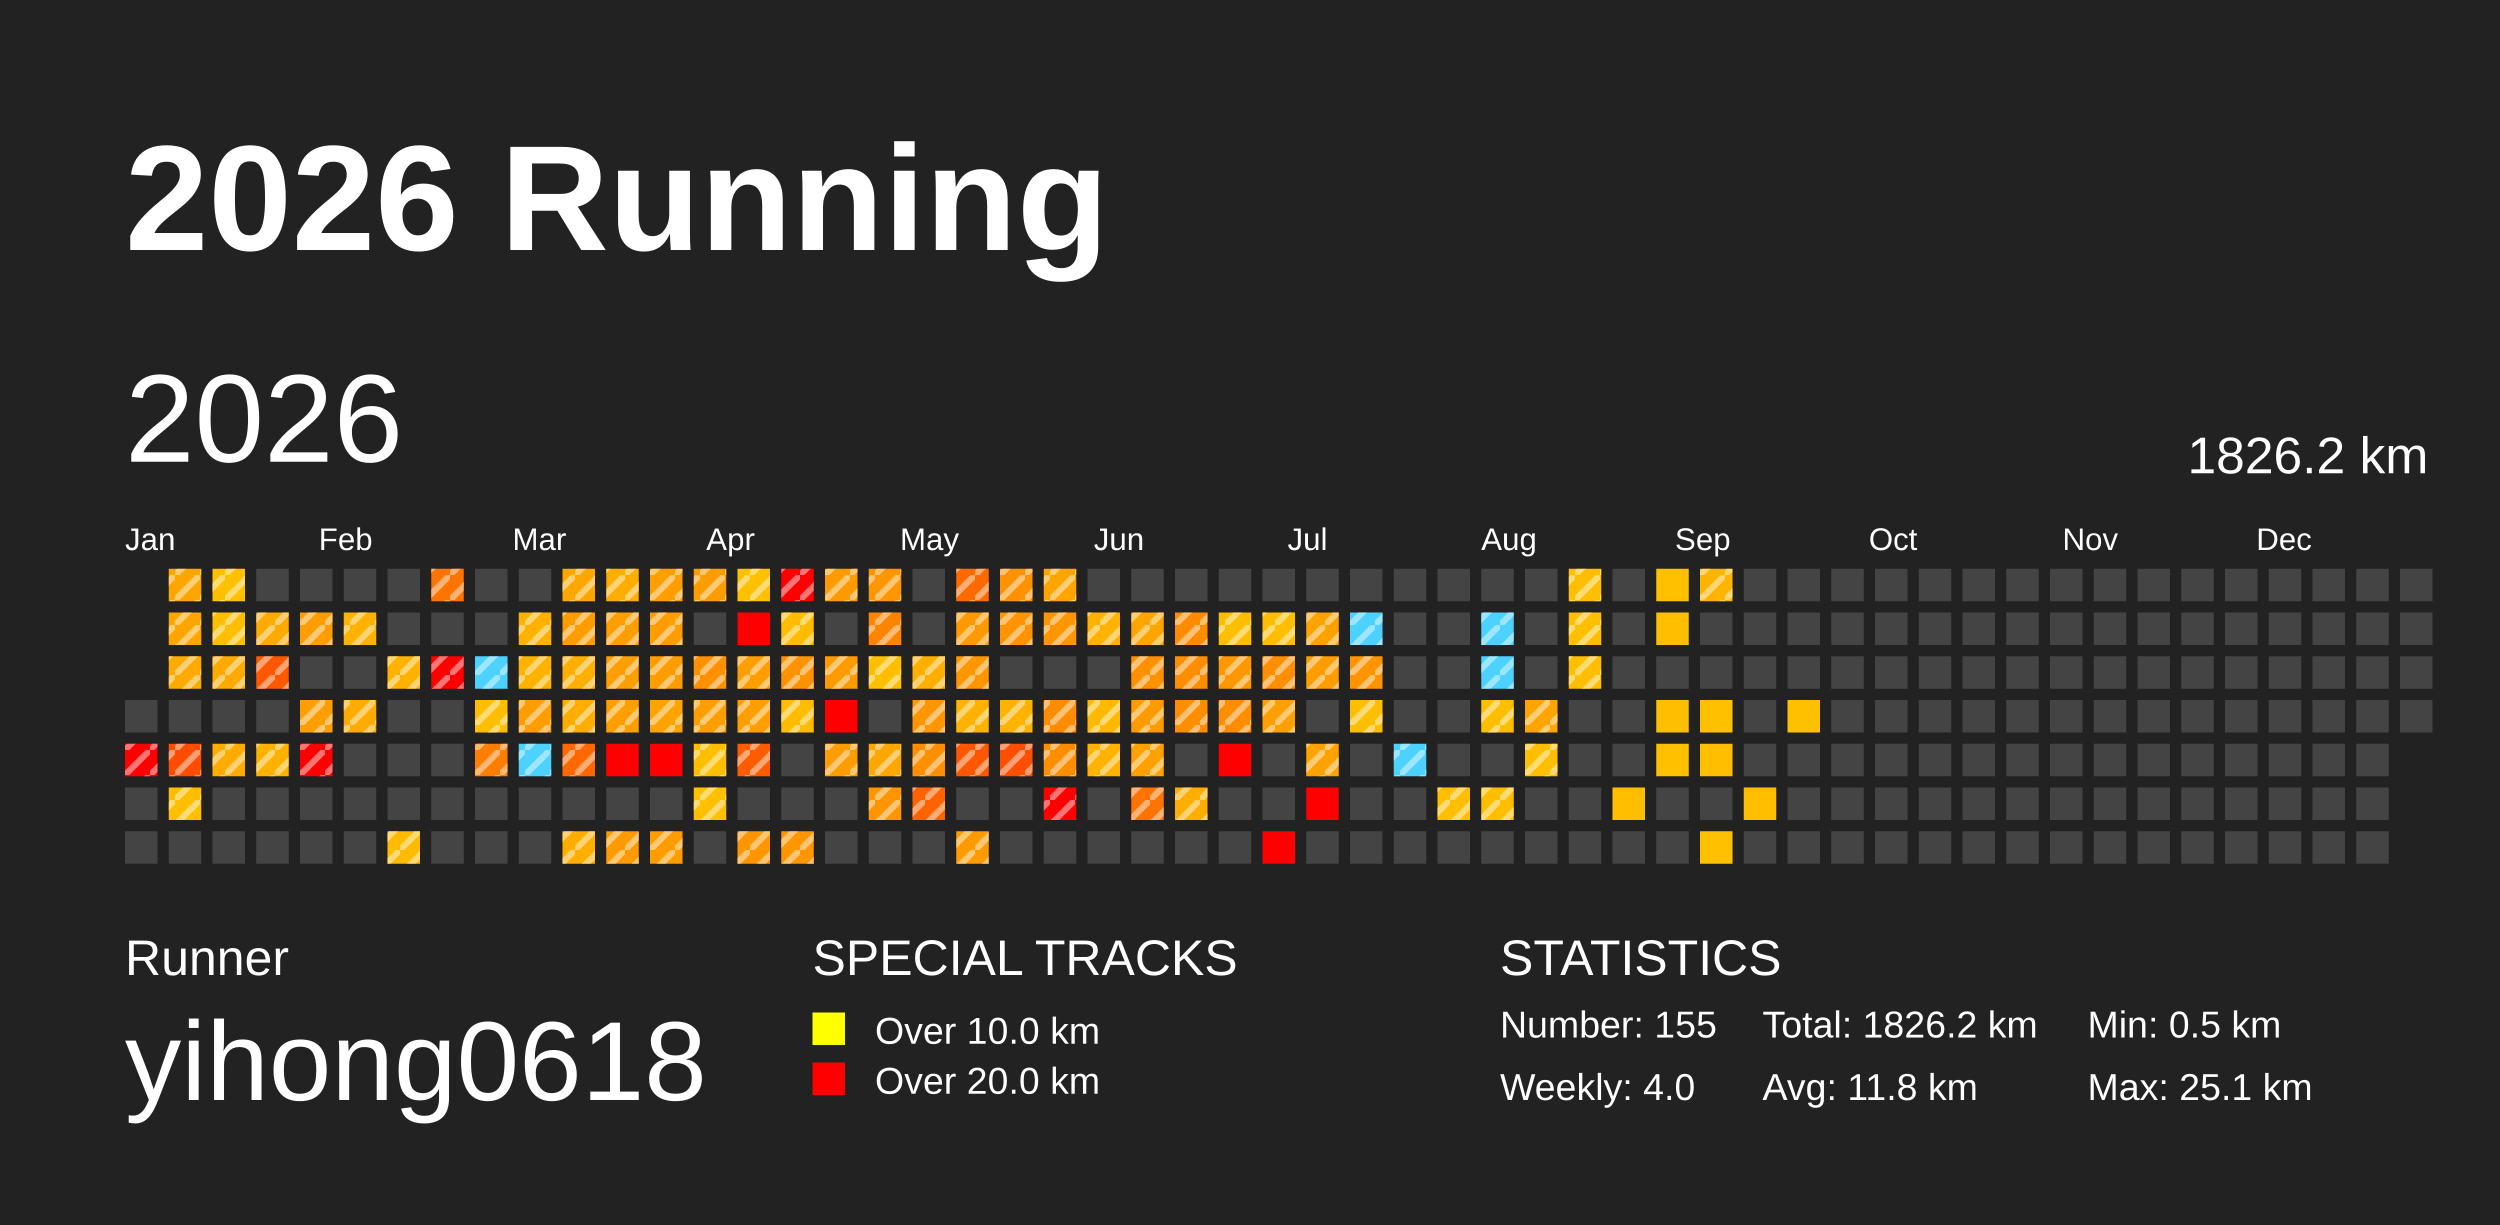
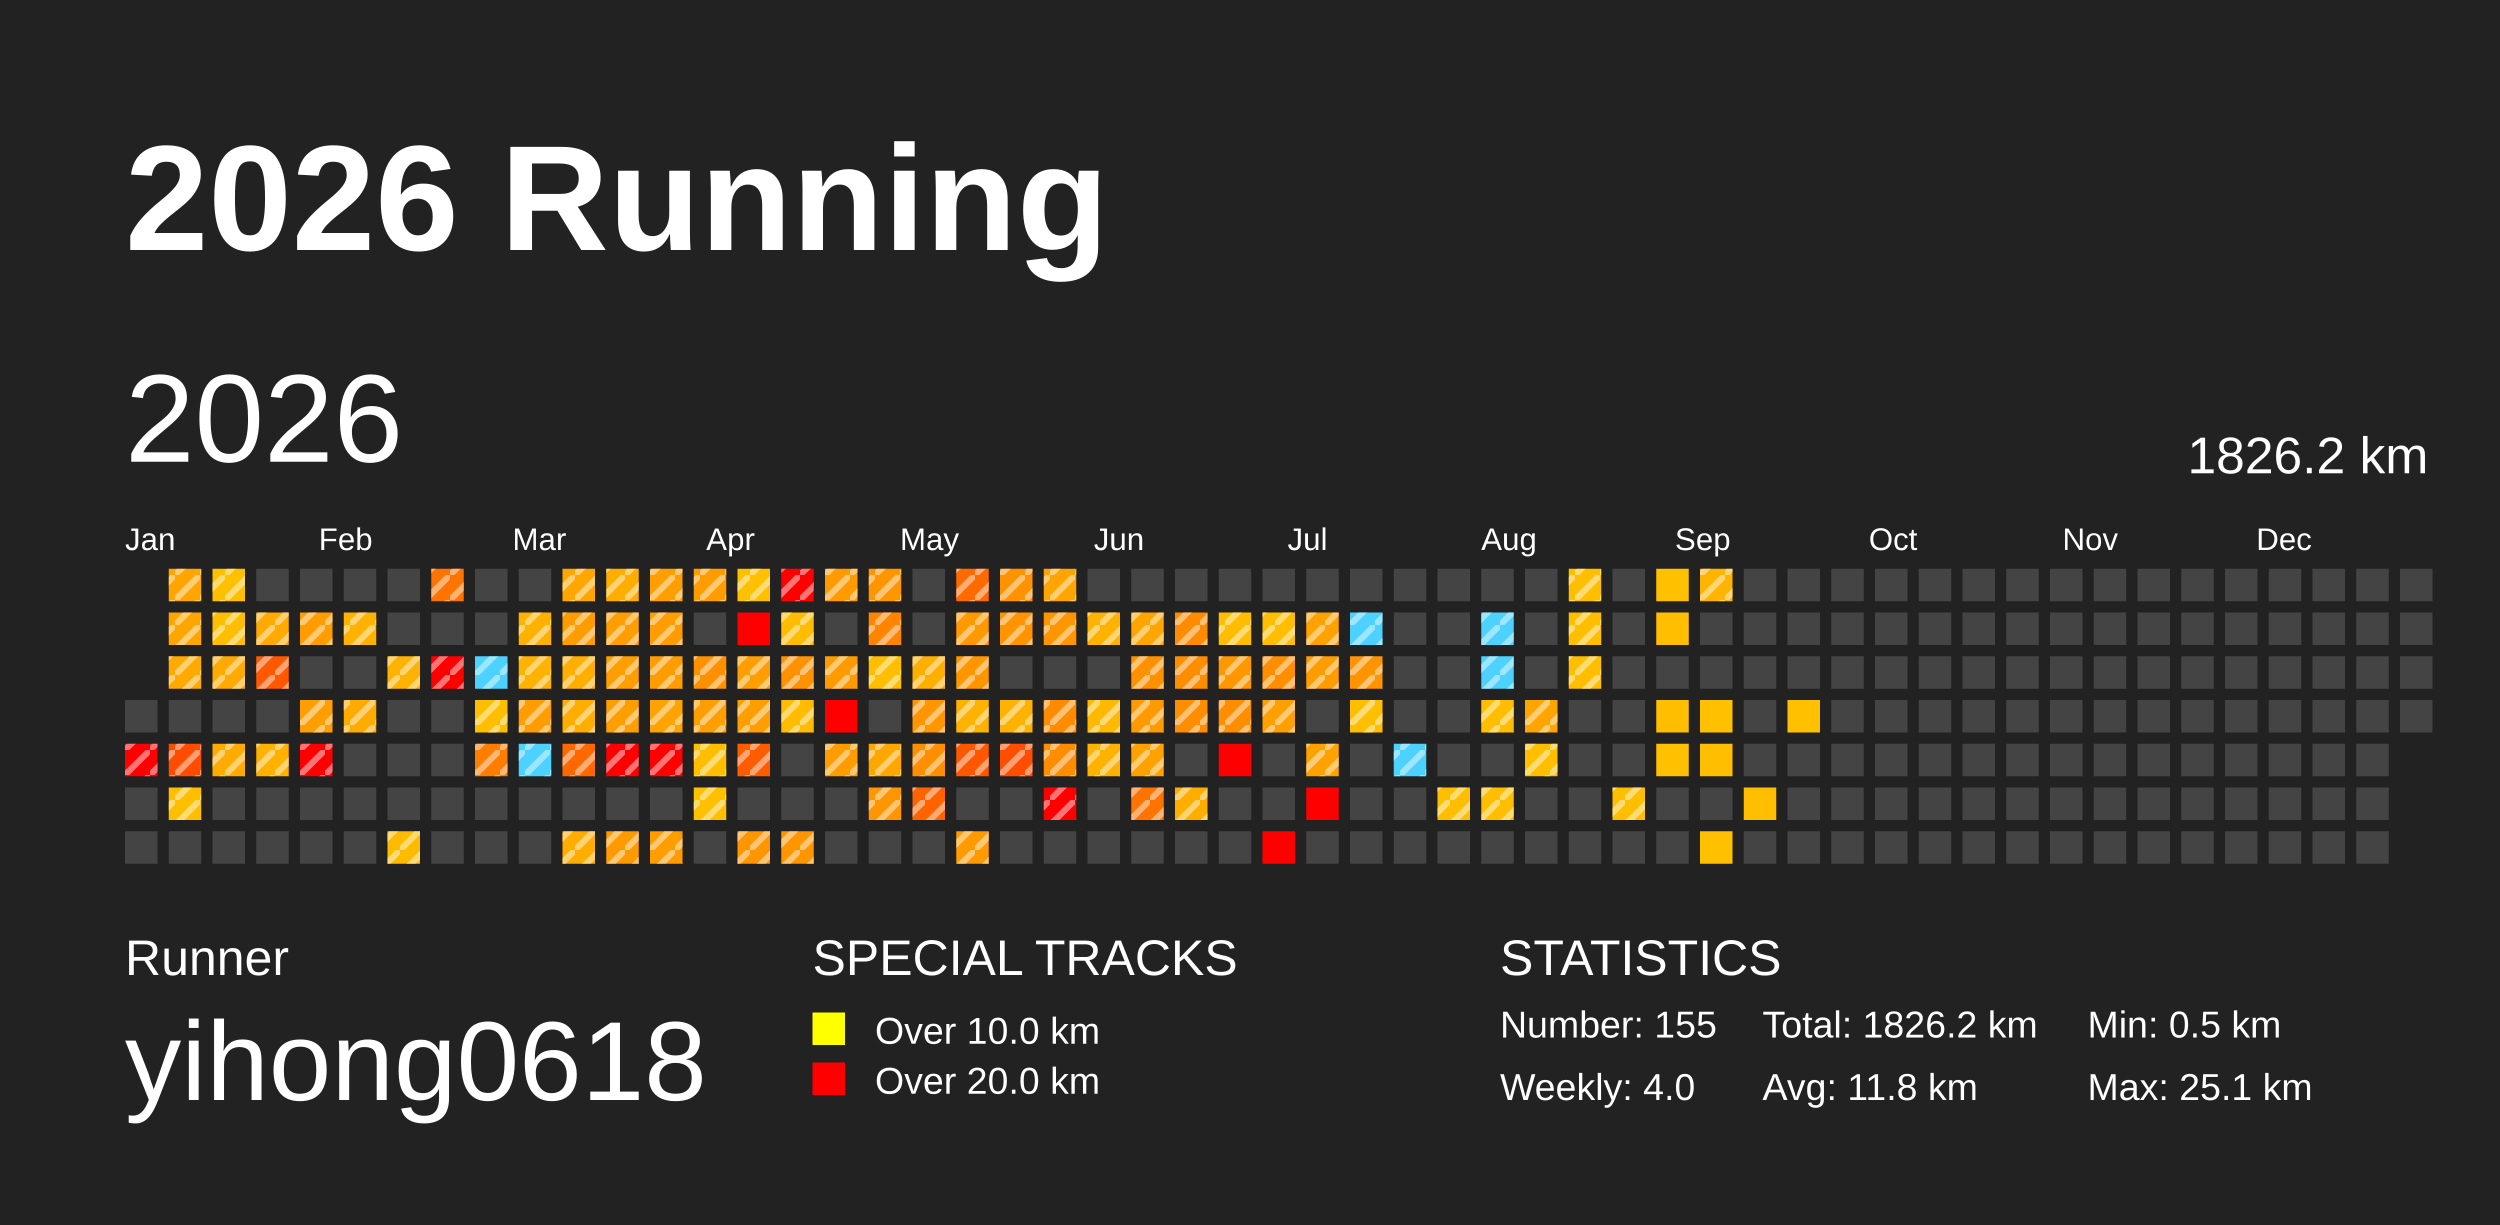
<svg xmlns="http://www.w3.org/2000/svg" baseProfile="full" height="98mm" version="1.1" viewBox="0,0,200,98" width="200mm">
  <defs>
    <pattern height="2" id="indoor-stripe" patternUnits="userSpaceOnUse" width="2">
      <line stroke="white" stroke-opacity="0.45" stroke-width="0.5" x1="0" x2="2" y1="2" y2="0" />
    </pattern>
  </defs>
  <rect fill="#222222" height="98" width="200" x="0" y="0" />
  <text fill="#FFFFFF" style="font-size:12px; font-family:Arial; font-weight:bold;" x="10" y="20">2026 Running</text>
  <text fill="#FFFFFF" style="font-size:4px; font-family:Arial" x="10" y="78">Runner</text>
  <text fill="#FFFFFF" style="font-size:9px; font-family:Arial" x="10" y="88">yihong0618</text>
  <text fill="#FFFFFF" style="font-size:4px; font-family:Arial" x="65" y="78">SPECIAL TRACKS</text>
  <rect fill="yellow" height="2.6" width="2.6" x="65" y="81" />
  <text fill="#FFFFFF" style="font-size:3px; font-family:Arial" x="70" y="83.5">Over 10.0 km</text>
  <rect fill="red" height="2.6" width="2.6" x="65" y="85" />
  <text fill="#FFFFFF" style="font-size:3px; font-family:Arial" x="70" y="87.5">Over 20.0 km</text>
  <text fill="#FFFFFF" style="font-size:4px; font-family:Arial" x="120" y="78">STATISTICS</text>
  <text fill="#FFFFFF" style="font-size:3px; font-family:Arial" x="120" y="83">Number: 155</text>
  <text fill="#FFFFFF" style="font-size:3px; font-family:Arial" x="120" y="88">Weekly: 4.0</text>
  <text fill="#FFFFFF" style="font-size:3px; font-family:Arial" x="141" y="83">Total: 1826.2 km</text>
  <text fill="#FFFFFF" style="font-size:3px; font-family:Arial" x="141" y="88">Avg: 11.8 km</text>
  <text fill="#FFFFFF" style="font-size:3px; font-family:Arial" x="167" y="83">Min: 0.5 km</text>
  <text fill="#FFFFFF" style="font-size:3px; font-family:Arial" x="167" y="88">Max: 25.1 km</text>
  <text dominant-baseline="hanging" fill="#FFFFFF" style="font-size:10.0px; font-family:Arial;" x="10" y="30">2026</text>
  <text dominant-baseline="hanging" fill="#FFFFFF" style="font-size:4.125px; font-family:Arial;" x="175" y="35">1826.2 km</text>
  <text fill="#FFFFFF" style="font-size:2.5px; font-family:Arial" x="10.0" y="44">Jan</text>
  <text fill="#FFFFFF" style="font-size:2.5px; font-family:Arial" x="25.5" y="44">Feb</text>
  <text fill="#FFFFFF" style="font-size:2.5px; font-family:Arial" x="41.0" y="44">Mar</text>
  <text fill="#FFFFFF" style="font-size:2.5px; font-family:Arial" x="56.5" y="44">Apr</text>
  <text fill="#FFFFFF" style="font-size:2.5px; font-family:Arial" x="72.0" y="44">May</text>
  <text fill="#FFFFFF" style="font-size:2.5px; font-family:Arial" x="87.5" y="44">Jun</text>
  <text fill="#FFFFFF" style="font-size:2.5px; font-family:Arial" x="103.0" y="44">Jul</text>
  <text fill="#FFFFFF" style="font-size:2.5px; font-family:Arial" x="118.5" y="44">Aug</text>
  <text fill="#FFFFFF" style="font-size:2.5px; font-family:Arial" x="134.0" y="44">Sep</text>
  <text fill="#FFFFFF" style="font-size:2.5px; font-family:Arial" x="149.5" y="44">Oct</text>
  <text fill="#FFFFFF" style="font-size:2.5px; font-family:Arial" x="165.0" y="44">Nov</text>
  <text fill="#FFFFFF" style="font-size:2.5px; font-family:Arial" x="180.5" y="44">Dec</text>
  <rect fill="#444444" height="2.6" width="2.6" x="10.0" y="56.0" />
  <rect fill="red" height="2.6" width="2.6" x="10.0" y="59.5" />
  <rect fill="url(#indoor-stripe)" height="2.6" style="pointer-events: none;" width="2.6" x="10.0" y="59.5" />
  <rect fill="#444444" height="2.6" width="2.6" x="10.0" y="63.0" />
  <rect fill="#444444" height="2.6" width="2.6" x="10.0" y="66.5" />
  <rect fill="#ffa500" height="2.6" width="2.6" x="13.5" y="45.5" />
  <rect fill="url(#indoor-stripe)" height="2.6" style="pointer-events: none;" width="2.6" x="13.5" y="45.5" />
  <rect fill="#ffa500" height="2.6" width="2.6" x="13.5" y="49.0" />
  <rect fill="url(#indoor-stripe)" height="2.6" style="pointer-events: none;" width="2.6" x="13.5" y="49.0" />
  <rect fill="#ffaa00" height="2.6" width="2.6" x="13.5" y="52.5" />
  <rect fill="url(#indoor-stripe)" height="2.6" style="pointer-events: none;" width="2.6" x="13.5" y="52.5" />
  <rect fill="#444444" height="2.6" width="2.6" x="13.5" y="56.0" />
  <rect fill="#ff4c00" height="2.6" width="2.6" x="13.5" y="59.5" />
  <rect fill="url(#indoor-stripe)" height="2.6" style="pointer-events: none;" width="2.6" x="13.5" y="59.5" />
  <rect fill="#ffbe00" height="2.6" width="2.6" x="13.5" y="63.0" />
  <rect fill="url(#indoor-stripe)" height="2.6" style="pointer-events: none;" width="2.6" x="13.5" y="63.0" />
  <rect fill="#444444" height="2.6" width="2.6" x="13.5" y="66.5" />
  <rect fill="#ffc000" height="2.6" width="2.6" x="17.0" y="45.5" />
  <rect fill="url(#indoor-stripe)" height="2.6" style="pointer-events: none;" width="2.6" x="17.0" y="45.5" />
  <rect fill="#ffbe00" height="2.6" width="2.6" x="17.0" y="49.0" />
  <rect fill="url(#indoor-stripe)" height="2.6" style="pointer-events: none;" width="2.6" x="17.0" y="49.0" />
  <rect fill="#ffaa00" height="2.6" width="2.6" x="17.0" y="52.5" />
  <rect fill="url(#indoor-stripe)" height="2.6" style="pointer-events: none;" width="2.6" x="17.0" y="52.5" />
  <rect fill="#444444" height="2.6" width="2.6" x="17.0" y="56.0" />
  <rect fill="#ffab00" height="2.6" width="2.6" x="17.0" y="59.5" />
  <rect fill="url(#indoor-stripe)" height="2.6" style="pointer-events: none;" width="2.6" x="17.0" y="59.5" />
  <rect fill="#444444" height="2.6" width="2.6" x="17.0" y="63.0" />
  <rect fill="#444444" height="2.6" width="2.6" x="17.0" y="66.5" />
  <rect fill="#444444" height="2.6" width="2.6" x="20.5" y="45.5" />
  <rect fill="#ffaa00" height="2.6" width="2.6" x="20.5" y="49.0" />
  <rect fill="url(#indoor-stripe)" height="2.6" style="pointer-events: none;" width="2.6" x="20.5" y="49.0" />
  <rect fill="#ff5800" height="2.6" width="2.6" x="20.5" y="52.5" />
  <rect fill="url(#indoor-stripe)" height="2.6" style="pointer-events: none;" width="2.6" x="20.5" y="52.5" />
  <rect fill="#444444" height="2.6" width="2.6" x="20.5" y="56.0" />
  <rect fill="#ffb100" height="2.6" width="2.6" x="20.5" y="59.5" />
  <rect fill="url(#indoor-stripe)" height="2.6" style="pointer-events: none;" width="2.6" x="20.5" y="59.5" />
  <rect fill="#444444" height="2.6" width="2.6" x="20.5" y="63.0" />
  <rect fill="#444444" height="2.6" width="2.6" x="20.5" y="66.5" />
  <rect fill="#444444" height="2.6" width="2.6" x="24.0" y="45.5" />
  <rect fill="#ff9d00" height="2.6" width="2.6" x="24.0" y="49.0" />
  <rect fill="url(#indoor-stripe)" height="2.6" style="pointer-events: none;" width="2.6" x="24.0" y="49.0" />
  <rect fill="#444444" height="2.6" width="2.6" x="24.0" y="52.5" />
  <rect fill="#ff9e00" height="2.6" width="2.6" x="24.0" y="56.0" />
  <rect fill="url(#indoor-stripe)" height="2.6" style="pointer-events: none;" width="2.6" x="24.0" y="56.0" />
  <rect fill="red" height="2.6" width="2.6" x="24.0" y="59.5" />
  <rect fill="url(#indoor-stripe)" height="2.6" style="pointer-events: none;" width="2.6" x="24.0" y="59.5" />
  <rect fill="#444444" height="2.6" width="2.6" x="24.0" y="63.0" />
  <rect fill="#444444" height="2.6" width="2.6" x="24.0" y="66.5" />
  <rect fill="#444444" height="2.6" width="2.6" x="27.5" y="45.5" />
  <rect fill="#ffb300" height="2.6" width="2.6" x="27.5" y="49.0" />
  <rect fill="url(#indoor-stripe)" height="2.6" style="pointer-events: none;" width="2.6" x="27.5" y="49.0" />
  <rect fill="#444444" height="2.6" width="2.6" x="27.5" y="52.5" />
  <rect fill="#ffab00" height="2.6" width="2.6" x="27.5" y="56.0" />
  <rect fill="url(#indoor-stripe)" height="2.6" style="pointer-events: none;" width="2.6" x="27.5" y="56.0" />
  <rect fill="#444444" height="2.6" width="2.6" x="27.5" y="59.5" />
  <rect fill="#444444" height="2.6" width="2.6" x="27.5" y="63.0" />
  <rect fill="#444444" height="2.6" width="2.6" x="27.5" y="66.5" />
  <rect fill="#444444" height="2.6" width="2.6" x="31.0" y="45.5" />
  <rect fill="#444444" height="2.6" width="2.6" x="31.0" y="49.0" />
  <rect fill="#ffb300" height="2.6" width="2.6" x="31.0" y="52.5" />
  <rect fill="url(#indoor-stripe)" height="2.6" style="pointer-events: none;" width="2.6" x="31.0" y="52.5" />
  <rect fill="#444444" height="2.6" width="2.6" x="31.0" y="56.0" />
  <rect fill="#444444" height="2.6" width="2.6" x="31.0" y="59.5" />
  <rect fill="#444444" height="2.6" width="2.6" x="31.0" y="63.0" />
  <rect fill="#ffbb00" height="2.6" width="2.6" x="31.0" y="66.5" />
  <rect fill="url(#indoor-stripe)" height="2.6" style="pointer-events: none;" width="2.6" x="31.0" y="66.5" />
  <rect fill="#ff7400" height="2.6" width="2.6" x="34.5" y="45.5" />
  <rect fill="url(#indoor-stripe)" height="2.6" style="pointer-events: none;" width="2.6" x="34.5" y="45.5" />
  <rect fill="#444444" height="2.6" width="2.6" x="34.5" y="49.0" />
  <rect fill="red" height="2.6" width="2.6" x="34.5" y="52.5" />
  <rect fill="url(#indoor-stripe)" height="2.6" style="pointer-events: none;" width="2.6" x="34.5" y="52.5" />
  <rect fill="#444444" height="2.6" width="2.6" x="34.5" y="56.0" />
  <rect fill="#444444" height="2.6" width="2.6" x="34.5" y="59.5" />
  <rect fill="#444444" height="2.6" width="2.6" x="34.5" y="63.0" />
  <rect fill="#444444" height="2.6" width="2.6" x="34.5" y="66.5" />
  <rect fill="#444444" height="2.6" width="2.6" x="38.0" y="45.5" />
  <rect fill="#444444" height="2.6" width="2.6" x="38.0" y="49.0" />
  <rect fill="#4dd2ff" height="2.6" width="2.6" x="38.0" y="52.5" />
  <rect fill="url(#indoor-stripe)" height="2.6" style="pointer-events: none;" width="2.6" x="38.0" y="52.5" />
  <rect fill="#ffbe00" height="2.6" width="2.6" x="38.0" y="56.0" />
  <rect fill="url(#indoor-stripe)" height="2.6" style="pointer-events: none;" width="2.6" x="38.0" y="56.0" />
  <rect fill="#ff7d00" height="2.6" width="2.6" x="38.0" y="59.5" />
  <rect fill="url(#indoor-stripe)" height="2.6" style="pointer-events: none;" width="2.6" x="38.0" y="59.5" />
  <rect fill="#444444" height="2.6" width="2.6" x="38.0" y="63.0" />
  <rect fill="#444444" height="2.6" width="2.6" x="38.0" y="66.5" />
  <rect fill="#444444" height="2.6" width="2.6" x="41.5" y="45.5" />
  <rect fill="#ffb100" height="2.6" width="2.6" x="41.5" y="49.0" />
  <rect fill="url(#indoor-stripe)" height="2.6" style="pointer-events: none;" width="2.6" x="41.5" y="49.0" />
  <rect fill="#ffb300" height="2.6" width="2.6" x="41.5" y="52.5" />
  <rect fill="url(#indoor-stripe)" height="2.6" style="pointer-events: none;" width="2.6" x="41.5" y="52.5" />
  <rect fill="#ff9d00" height="2.6" width="2.6" x="41.5" y="56.0" />
  <rect fill="url(#indoor-stripe)" height="2.6" style="pointer-events: none;" width="2.6" x="41.5" y="56.0" />
  <rect fill="#4dd2ff" height="2.6" width="2.6" x="41.5" y="59.5" />
  <rect fill="url(#indoor-stripe)" height="2.6" style="pointer-events: none;" width="2.6" x="41.5" y="59.5" />
  <rect fill="#444444" height="2.6" width="2.6" x="41.5" y="63.0" />
  <rect fill="#444444" height="2.6" width="2.6" x="41.5" y="66.5" />
  <rect fill="#ffa700" height="2.6" width="2.6" x="45.0" y="45.5" />
  <rect fill="url(#indoor-stripe)" height="2.6" style="pointer-events: none;" width="2.6" x="45.0" y="45.5" />
  <rect fill="#ff9d00" height="2.6" width="2.6" x="45.0" y="49.0" />
  <rect fill="url(#indoor-stripe)" height="2.6" style="pointer-events: none;" width="2.6" x="45.0" y="49.0" />
  <rect fill="#ffaf00" height="2.6" width="2.6" x="45.0" y="52.5" />
  <rect fill="url(#indoor-stripe)" height="2.6" style="pointer-events: none;" width="2.6" x="45.0" y="52.5" />
  <rect fill="#ffad00" height="2.6" width="2.6" x="45.0" y="56.0" />
  <rect fill="url(#indoor-stripe)" height="2.6" style="pointer-events: none;" width="2.6" x="45.0" y="56.0" />
  <rect fill="#ff6700" height="2.6" width="2.6" x="45.0" y="59.5" />
  <rect fill="url(#indoor-stripe)" height="2.6" style="pointer-events: none;" width="2.6" x="45.0" y="59.5" />
  <rect fill="#444444" height="2.6" width="2.6" x="45.0" y="63.0" />
  <rect fill="#ffae00" height="2.6" width="2.6" x="45.0" y="66.5" />
  <rect fill="url(#indoor-stripe)" height="2.6" style="pointer-events: none;" width="2.6" x="45.0" y="66.5" />
  <rect fill="#ffae00" height="2.6" width="2.6" x="48.5" y="45.5" />
  <rect fill="url(#indoor-stripe)" height="2.6" style="pointer-events: none;" width="2.6" x="48.5" y="45.5" />
  <rect fill="#ff9e00" height="2.6" width="2.6" x="48.5" y="49.0" />
  <rect fill="url(#indoor-stripe)" height="2.6" style="pointer-events: none;" width="2.6" x="48.5" y="49.0" />
  <rect fill="#ff9e00" height="2.6" width="2.6" x="48.5" y="52.5" />
  <rect fill="url(#indoor-stripe)" height="2.6" style="pointer-events: none;" width="2.6" x="48.5" y="52.5" />
  <rect fill="#ff9e00" height="2.6" width="2.6" x="48.5" y="56.0" />
  <rect fill="url(#indoor-stripe)" height="2.6" style="pointer-events: none;" width="2.6" x="48.5" y="56.0" />
  <rect fill="red" height="2.6" width="2.6" x="48.5" y="59.5" />
+   <rect fill="url(#indoor-stripe)" height="2.6" style="pointer-events: none;" width="2.6" x="48.5" y="59.5" />
  <rect fill="#444444" height="2.6" width="2.6" x="48.5" y="63.0" />
  <rect fill="#ff9a00" height="2.6" width="2.6" x="48.5" y="66.5" />
  <rect fill="url(#indoor-stripe)" height="2.6" style="pointer-events: none;" width="2.6" x="48.5" y="66.5" />
  <rect fill="#ff9e00" height="2.6" width="2.6" x="52.0" y="45.5" />
  <rect fill="url(#indoor-stripe)" height="2.6" style="pointer-events: none;" width="2.6" x="52.0" y="45.5" />
  <rect fill="#ff9c00" height="2.6" width="2.6" x="52.0" y="49.0" />
  <rect fill="url(#indoor-stripe)" height="2.6" style="pointer-events: none;" width="2.6" x="52.0" y="49.0" />
  <rect fill="#ff9d00" height="2.6" width="2.6" x="52.0" y="52.5" />
  <rect fill="url(#indoor-stripe)" height="2.6" style="pointer-events: none;" width="2.6" x="52.0" y="52.5" />
  <rect fill="#ffa300" height="2.6" width="2.6" x="52.0" y="56.0" />
  <rect fill="url(#indoor-stripe)" height="2.6" style="pointer-events: none;" width="2.6" x="52.0" y="56.0" />
  <rect fill="red" height="2.6" width="2.6" x="52.0" y="59.5" />
+   <rect fill="url(#indoor-stripe)" height="2.6" style="pointer-events: none;" width="2.6" x="52.0" y="59.5" />
  <rect fill="#444444" height="2.6" width="2.6" x="52.0" y="63.0" />
  <rect fill="#ff9c00" height="2.6" width="2.6" x="52.0" y="66.5" />
  <rect fill="url(#indoor-stripe)" height="2.6" style="pointer-events: none;" width="2.6" x="52.0" y="66.5" />
  <rect fill="#ff9d00" height="2.6" width="2.6" x="55.5" y="45.5" />
  <rect fill="url(#indoor-stripe)" height="2.6" style="pointer-events: none;" width="2.6" x="55.5" y="45.5" />
  <rect fill="#444444" height="2.6" width="2.6" x="55.5" y="49.0" />
  <rect fill="#ff9100" height="2.6" width="2.6" x="55.5" y="52.5" />
  <rect fill="url(#indoor-stripe)" height="2.6" style="pointer-events: none;" width="2.6" x="55.5" y="52.5" />
  <rect fill="#ff9e00" height="2.6" width="2.6" x="55.5" y="56.0" />
  <rect fill="url(#indoor-stripe)" height="2.6" style="pointer-events: none;" width="2.6" x="55.5" y="56.0" />
  <rect fill="#ffbe00" height="2.6" width="2.6" x="55.5" y="59.5" />
  <rect fill="url(#indoor-stripe)" height="2.6" style="pointer-events: none;" width="2.6" x="55.5" y="59.5" />
  <rect fill="#ffc000" height="2.6" width="2.6" x="55.5" y="63.0" />
  <rect fill="url(#indoor-stripe)" height="2.6" style="pointer-events: none;" width="2.6" x="55.5" y="63.0" />
  <rect fill="#444444" height="2.6" width="2.6" x="55.5" y="66.5" />
  <rect fill="#ffc000" height="2.6" width="2.6" x="59.0" y="45.5" />
  <rect fill="url(#indoor-stripe)" height="2.6" style="pointer-events: none;" width="2.6" x="59.0" y="45.5" />
  <rect fill="red" height="2.6" width="2.6" x="59.0" y="49.0" />
  <rect fill="#ff9e00" height="2.6" width="2.6" x="59.0" y="52.5" />
  <rect fill="url(#indoor-stripe)" height="2.6" style="pointer-events: none;" width="2.6" x="59.0" y="52.5" />
  <rect fill="#ff9e00" height="2.6" width="2.6" x="59.0" y="56.0" />
  <rect fill="url(#indoor-stripe)" height="2.6" style="pointer-events: none;" width="2.6" x="59.0" y="56.0" />
  <rect fill="#ff5c00" height="2.6" width="2.6" x="59.0" y="59.5" />
  <rect fill="url(#indoor-stripe)" height="2.6" style="pointer-events: none;" width="2.6" x="59.0" y="59.5" />
  <rect fill="#444444" height="2.6" width="2.6" x="59.0" y="63.0" />
  <rect fill="#ff9600" height="2.6" width="2.6" x="59.0" y="66.5" />
  <rect fill="url(#indoor-stripe)" height="2.6" style="pointer-events: none;" width="2.6" x="59.0" y="66.5" />
  <rect fill="red" height="2.6" width="2.6" x="62.5" y="45.5" />
  <rect fill="url(#indoor-stripe)" height="2.6" style="pointer-events: none;" width="2.6" x="62.5" y="45.5" />
  <rect fill="#ffbc00" height="2.6" width="2.6" x="62.5" y="49.0" />
  <rect fill="url(#indoor-stripe)" height="2.6" style="pointer-events: none;" width="2.6" x="62.5" y="49.0" />
  <rect fill="#ff9200" height="2.6" width="2.6" x="62.5" y="52.5" />
  <rect fill="url(#indoor-stripe)" height="2.6" style="pointer-events: none;" width="2.6" x="62.5" y="52.5" />
  <rect fill="#ffbc00" height="2.6" width="2.6" x="62.5" y="56.0" />
  <rect fill="url(#indoor-stripe)" height="2.6" style="pointer-events: none;" width="2.6" x="62.5" y="56.0" />
  <rect fill="#444444" height="2.6" width="2.6" x="62.5" y="59.5" />
  <rect fill="#444444" height="2.6" width="2.6" x="62.5" y="63.0" />
  <rect fill="#ff9600" height="2.6" width="2.6" x="62.5" y="66.5" />
  <rect fill="url(#indoor-stripe)" height="2.6" style="pointer-events: none;" width="2.6" x="62.5" y="66.5" />
  <rect fill="#ff9b00" height="2.6" width="2.6" x="66.0" y="45.5" />
  <rect fill="url(#indoor-stripe)" height="2.6" style="pointer-events: none;" width="2.6" x="66.0" y="45.5" />
  <rect fill="#444444" height="2.6" width="2.6" x="66.0" y="49.0" />
  <rect fill="#ff9b00" height="2.6" width="2.6" x="66.0" y="52.5" />
  <rect fill="url(#indoor-stripe)" height="2.6" style="pointer-events: none;" width="2.6" x="66.0" y="52.5" />
  <rect fill="red" height="2.6" width="2.6" x="66.0" y="56.0" />
  <rect fill="#ff9c00" height="2.6" width="2.6" x="66.0" y="59.5" />
  <rect fill="url(#indoor-stripe)" height="2.6" style="pointer-events: none;" width="2.6" x="66.0" y="59.5" />
  <rect fill="#444444" height="2.6" width="2.6" x="66.0" y="63.0" />
  <rect fill="#444444" height="2.6" width="2.6" x="66.0" y="66.5" />
  <rect fill="#ff9600" height="2.6" width="2.6" x="69.5" y="45.5" />
  <rect fill="url(#indoor-stripe)" height="2.6" style="pointer-events: none;" width="2.6" x="69.5" y="45.5" />
  <rect fill="#ff8400" height="2.6" width="2.6" x="69.5" y="49.0" />
  <rect fill="url(#indoor-stripe)" height="2.6" style="pointer-events: none;" width="2.6" x="69.5" y="49.0" />
  <rect fill="#ffbe00" height="2.6" width="2.6" x="69.5" y="52.5" />
  <rect fill="url(#indoor-stripe)" height="2.6" style="pointer-events: none;" width="2.6" x="69.5" y="52.5" />
  <rect fill="#444444" height="2.6" width="2.6" x="69.5" y="56.0" />
  <rect fill="#ffa600" height="2.6" width="2.6" x="69.5" y="59.5" />
  <rect fill="url(#indoor-stripe)" height="2.6" style="pointer-events: none;" width="2.6" x="69.5" y="59.5" />
  <rect fill="#ff9500" height="2.6" width="2.6" x="69.5" y="63.0" />
  <rect fill="url(#indoor-stripe)" height="2.6" style="pointer-events: none;" width="2.6" x="69.5" y="63.0" />
  <rect fill="#444444" height="2.6" width="2.6" x="69.5" y="66.5" />
  <rect fill="#444444" height="2.6" width="2.6" x="73.0" y="45.5" />
  <rect fill="#444444" height="2.6" width="2.6" x="73.0" y="49.0" />
  <rect fill="#ffaf00" height="2.6" width="2.6" x="73.0" y="52.5" />
  <rect fill="url(#indoor-stripe)" height="2.6" style="pointer-events: none;" width="2.6" x="73.0" y="52.5" />
  <rect fill="#ff9500" height="2.6" width="2.6" x="73.0" y="56.0" />
  <rect fill="url(#indoor-stripe)" height="2.6" style="pointer-events: none;" width="2.6" x="73.0" y="56.0" />
  <rect fill="#ff8f00" height="2.6" width="2.6" x="73.0" y="59.5" />
  <rect fill="url(#indoor-stripe)" height="2.6" style="pointer-events: none;" width="2.6" x="73.0" y="59.5" />
  <rect fill="#ff6300" height="2.6" width="2.6" x="73.0" y="63.0" />
  <rect fill="url(#indoor-stripe)" height="2.6" style="pointer-events: none;" width="2.6" x="73.0" y="63.0" />
  <rect fill="#444444" height="2.6" width="2.6" x="73.0" y="66.5" />
  <rect fill="#ff6a00" height="2.6" width="2.6" x="76.5" y="45.5" />
  <rect fill="url(#indoor-stripe)" height="2.6" style="pointer-events: none;" width="2.6" x="76.5" y="45.5" />
  <rect fill="#ff9900" height="2.6" width="2.6" x="76.5" y="49.0" />
  <rect fill="url(#indoor-stripe)" height="2.6" style="pointer-events: none;" width="2.6" x="76.5" y="49.0" />
  <rect fill="#ff9600" height="2.6" width="2.6" x="76.5" y="52.5" />
  <rect fill="url(#indoor-stripe)" height="2.6" style="pointer-events: none;" width="2.6" x="76.5" y="52.5" />
  <rect fill="#ffb300" height="2.6" width="2.6" x="76.5" y="56.0" />
  <rect fill="url(#indoor-stripe)" height="2.6" style="pointer-events: none;" width="2.6" x="76.5" y="56.0" />
  <rect fill="#ff5700" height="2.6" width="2.6" x="76.5" y="59.5" />
  <rect fill="url(#indoor-stripe)" height="2.6" style="pointer-events: none;" width="2.6" x="76.5" y="59.5" />
  <rect fill="#444444" height="2.6" width="2.6" x="76.5" y="63.0" />
  <rect fill="#ff9a00" height="2.6" width="2.6" x="76.5" y="66.5" />
  <rect fill="url(#indoor-stripe)" height="2.6" style="pointer-events: none;" width="2.6" x="76.5" y="66.5" />
  <rect fill="#ff9200" height="2.6" width="2.6" x="80.0" y="45.5" />
  <rect fill="url(#indoor-stripe)" height="2.6" style="pointer-events: none;" width="2.6" x="80.0" y="45.5" />
  <rect fill="#ff9400" height="2.6" width="2.6" x="80.0" y="49.0" />
  <rect fill="url(#indoor-stripe)" height="2.6" style="pointer-events: none;" width="2.6" x="80.0" y="49.0" />
  <rect fill="#444444" height="2.6" width="2.6" x="80.0" y="52.5" />
  <rect fill="#ffb200" height="2.6" width="2.6" x="80.0" y="56.0" />
  <rect fill="url(#indoor-stripe)" height="2.6" style="pointer-events: none;" width="2.6" x="80.0" y="56.0" />
  <rect fill="#ff4e00" height="2.6" width="2.6" x="80.0" y="59.5" />
  <rect fill="url(#indoor-stripe)" height="2.6" style="pointer-events: none;" width="2.6" x="80.0" y="59.5" />
  <rect fill="#444444" height="2.6" width="2.6" x="80.0" y="63.0" />
  <rect fill="#444444" height="2.6" width="2.6" x="80.0" y="66.5" />
  <rect fill="#ffa400" height="2.6" width="2.6" x="83.5" y="45.5" />
  <rect fill="url(#indoor-stripe)" height="2.6" style="pointer-events: none;" width="2.6" x="83.5" y="45.5" />
  <rect fill="#ff9600" height="2.6" width="2.6" x="83.5" y="49.0" />
  <rect fill="url(#indoor-stripe)" height="2.6" style="pointer-events: none;" width="2.6" x="83.5" y="49.0" />
  <rect fill="#444444" height="2.6" width="2.6" x="83.5" y="52.5" />
  <rect fill="#ff8c00" height="2.6" width="2.6" x="83.5" y="56.0" />
  <rect fill="url(#indoor-stripe)" height="2.6" style="pointer-events: none;" width="2.6" x="83.5" y="56.0" />
  <rect fill="#ff8d00" height="2.6" width="2.6" x="83.5" y="59.5" />
  <rect fill="url(#indoor-stripe)" height="2.6" style="pointer-events: none;" width="2.6" x="83.5" y="59.5" />
  <rect fill="red" height="2.6" width="2.6" x="83.5" y="63.0" />
  <rect fill="url(#indoor-stripe)" height="2.6" style="pointer-events: none;" width="2.6" x="83.5" y="63.0" />
  <rect fill="#444444" height="2.6" width="2.6" x="83.5" y="66.5" />
  <rect fill="#444444" height="2.6" width="2.6" x="87.0" y="45.5" />
  <rect fill="#ffb300" height="2.6" width="2.6" x="87.0" y="49.0" />
  <rect fill="url(#indoor-stripe)" height="2.6" style="pointer-events: none;" width="2.6" x="87.0" y="49.0" />
  <rect fill="#444444" height="2.6" width="2.6" x="87.0" y="52.5" />
  <rect fill="#ffb900" height="2.6" width="2.6" x="87.0" y="56.0" />
  <rect fill="url(#indoor-stripe)" height="2.6" style="pointer-events: none;" width="2.6" x="87.0" y="56.0" />
  <rect fill="#ffb300" height="2.6" width="2.6" x="87.0" y="59.5" />
  <rect fill="url(#indoor-stripe)" height="2.6" style="pointer-events: none;" width="2.6" x="87.0" y="59.5" />
  <rect fill="#444444" height="2.6" width="2.6" x="87.0" y="63.0" />
  <rect fill="#444444" height="2.6" width="2.6" x="87.0" y="66.5" />
  <rect fill="#444444" height="2.6" width="2.6" x="90.5" y="45.5" />
  <rect fill="#ffa500" height="2.6" width="2.6" x="90.5" y="49.0" />
  <rect fill="url(#indoor-stripe)" height="2.6" style="pointer-events: none;" width="2.6" x="90.5" y="49.0" />
  <rect fill="#ff9100" height="2.6" width="2.6" x="90.5" y="52.5" />
  <rect fill="url(#indoor-stripe)" height="2.6" style="pointer-events: none;" width="2.6" x="90.5" y="52.5" />
  <rect fill="#ff9a00" height="2.6" width="2.6" x="90.5" y="56.0" />
  <rect fill="url(#indoor-stripe)" height="2.6" style="pointer-events: none;" width="2.6" x="90.5" y="56.0" />
  <rect fill="#ffa100" height="2.6" width="2.6" x="90.5" y="59.5" />
  <rect fill="url(#indoor-stripe)" height="2.6" style="pointer-events: none;" width="2.6" x="90.5" y="59.5" />
  <rect fill="#ff7300" height="2.6" width="2.6" x="90.5" y="63.0" />
  <rect fill="url(#indoor-stripe)" height="2.6" style="pointer-events: none;" width="2.6" x="90.5" y="63.0" />
  <rect fill="#444444" height="2.6" width="2.6" x="90.5" y="66.5" />
  <rect fill="#444444" height="2.6" width="2.6" x="94.0" y="45.5" />
  <rect fill="#ff8c00" height="2.6" width="2.6" x="94.0" y="49.0" />
  <rect fill="url(#indoor-stripe)" height="2.6" style="pointer-events: none;" width="2.6" x="94.0" y="49.0" />
  <rect fill="#ff8d00" height="2.6" width="2.6" x="94.0" y="52.5" />
  <rect fill="url(#indoor-stripe)" height="2.6" style="pointer-events: none;" width="2.6" x="94.0" y="52.5" />
  <rect fill="#ff8d00" height="2.6" width="2.6" x="94.0" y="56.0" />
  <rect fill="url(#indoor-stripe)" height="2.6" style="pointer-events: none;" width="2.6" x="94.0" y="56.0" />
  <rect fill="#444444" height="2.6" width="2.6" x="94.0" y="59.5" />
  <rect fill="#ffae00" height="2.6" width="2.6" x="94.0" y="63.0" />
  <rect fill="url(#indoor-stripe)" height="2.6" style="pointer-events: none;" width="2.6" x="94.0" y="63.0" />
  <rect fill="#444444" height="2.6" width="2.6" x="94.0" y="66.5" />
  <rect fill="#444444" height="2.6" width="2.6" x="97.5" y="45.5" />
  <rect fill="#ffbd00" height="2.6" width="2.6" x="97.5" y="49.0" />
  <rect fill="url(#indoor-stripe)" height="2.6" style="pointer-events: none;" width="2.6" x="97.5" y="49.0" />
  <rect fill="#ff9800" height="2.6" width="2.6" x="97.5" y="52.5" />
  <rect fill="url(#indoor-stripe)" height="2.6" style="pointer-events: none;" width="2.6" x="97.5" y="52.5" />
  <rect fill="#ff8d00" height="2.6" width="2.6" x="97.5" y="56.0" />
  <rect fill="url(#indoor-stripe)" height="2.6" style="pointer-events: none;" width="2.6" x="97.5" y="56.0" />
  <rect fill="red" height="2.6" width="2.6" x="97.5" y="59.5" />
  <rect fill="#444444" height="2.6" width="2.6" x="97.5" y="63.0" />
  <rect fill="#444444" height="2.6" width="2.6" x="97.5" y="66.5" />
  <rect fill="#444444" height="2.6" width="2.6" x="101.0" y="45.5" />
  <rect fill="#ffbf00" height="2.6" width="2.6" x="101.0" y="49.0" />
  <rect fill="url(#indoor-stripe)" height="2.6" style="pointer-events: none;" width="2.6" x="101.0" y="49.0" />
  <rect fill="#ff8f00" height="2.6" width="2.6" x="101.0" y="52.5" />
  <rect fill="url(#indoor-stripe)" height="2.6" style="pointer-events: none;" width="2.6" x="101.0" y="52.5" />
  <rect fill="#ff9f00" height="2.6" width="2.6" x="101.0" y="56.0" />
  <rect fill="url(#indoor-stripe)" height="2.6" style="pointer-events: none;" width="2.6" x="101.0" y="56.0" />
  <rect fill="#444444" height="2.6" width="2.6" x="101.0" y="59.5" />
  <rect fill="#444444" height="2.6" width="2.6" x="101.0" y="63.0" />
  <rect fill="red" height="2.6" width="2.6" x="101.0" y="66.5" />
  <rect fill="#444444" height="2.6" width="2.6" x="104.5" y="45.5" />
  <rect fill="#ffa200" height="2.6" width="2.6" x="104.5" y="49.0" />
  <rect fill="url(#indoor-stripe)" height="2.6" style="pointer-events: none;" width="2.6" x="104.5" y="49.0" />
  <rect fill="#ff9d00" height="2.6" width="2.6" x="104.5" y="52.5" />
  <rect fill="url(#indoor-stripe)" height="2.6" style="pointer-events: none;" width="2.6" x="104.5" y="52.5" />
  <rect fill="#444444" height="2.6" width="2.6" x="104.5" y="56.0" />
  <rect fill="#ffa200" height="2.6" width="2.6" x="104.5" y="59.5" />
  <rect fill="url(#indoor-stripe)" height="2.6" style="pointer-events: none;" width="2.6" x="104.5" y="59.5" />
  <rect fill="red" height="2.6" width="2.6" x="104.5" y="63.0" />
  <rect fill="#444444" height="2.6" width="2.6" x="104.5" y="66.5" />
  <rect fill="#444444" height="2.6" width="2.6" x="108.0" y="45.5" />
  <rect fill="#4dd2ff" height="2.6" width="2.6" x="108.0" y="49.0" />
  <rect fill="url(#indoor-stripe)" height="2.6" style="pointer-events: none;" width="2.6" x="108.0" y="49.0" />
  <rect fill="#ff9300" height="2.6" width="2.6" x="108.0" y="52.5" />
  <rect fill="url(#indoor-stripe)" height="2.6" style="pointer-events: none;" width="2.6" x="108.0" y="52.5" />
  <rect fill="#ffbe00" height="2.6" width="2.6" x="108.0" y="56.0" />
  <rect fill="url(#indoor-stripe)" height="2.6" style="pointer-events: none;" width="2.6" x="108.0" y="56.0" />
  <rect fill="#444444" height="2.6" width="2.6" x="108.0" y="59.5" />
  <rect fill="#444444" height="2.6" width="2.6" x="108.0" y="63.0" />
  <rect fill="#444444" height="2.6" width="2.6" x="108.0" y="66.5" />
  <rect fill="#444444" height="2.6" width="2.6" x="111.5" y="45.5" />
  <rect fill="#444444" height="2.6" width="2.6" x="111.5" y="49.0" />
  <rect fill="#444444" height="2.6" width="2.6" x="111.5" y="52.5" />
  <rect fill="#444444" height="2.6" width="2.6" x="111.5" y="56.0" />
  <rect fill="#4dd2ff" height="2.6" width="2.6" x="111.5" y="59.5" />
  <rect fill="url(#indoor-stripe)" height="2.6" style="pointer-events: none;" width="2.6" x="111.5" y="59.5" />
  <rect fill="#444444" height="2.6" width="2.6" x="111.5" y="63.0" />
  <rect fill="#444444" height="2.6" width="2.6" x="111.5" y="66.5" />
  <rect fill="#444444" height="2.6" width="2.6" x="115.0" y="45.5" />
  <rect fill="#444444" height="2.6" width="2.6" x="115.0" y="49.0" />
  <rect fill="#444444" height="2.6" width="2.6" x="115.0" y="52.5" />
  <rect fill="#444444" height="2.6" width="2.6" x="115.0" y="56.0" />
  <rect fill="#444444" height="2.6" width="2.6" x="115.0" y="59.5" />
  <rect fill="#ffbf00" height="2.6" width="2.6" x="115.0" y="63.0" />
  <rect fill="url(#indoor-stripe)" height="2.6" style="pointer-events: none;" width="2.6" x="115.0" y="63.0" />
  <rect fill="#444444" height="2.6" width="2.6" x="115.0" y="66.5" />
  <rect fill="#444444" height="2.6" width="2.6" x="118.5" y="45.5" />
  <rect fill="#4dd2ff" height="2.6" width="2.6" x="118.5" y="49.0" />
  <rect fill="url(#indoor-stripe)" height="2.6" style="pointer-events: none;" width="2.6" x="118.5" y="49.0" />
  <rect fill="#4dd2ff" height="2.6" width="2.6" x="118.5" y="52.5" />
  <rect fill="url(#indoor-stripe)" height="2.6" style="pointer-events: none;" width="2.6" x="118.5" y="52.5" />
  <rect fill="#ffbf00" height="2.6" width="2.6" x="118.5" y="56.0" />
  <rect fill="url(#indoor-stripe)" height="2.6" style="pointer-events: none;" width="2.6" x="118.5" y="56.0" />
  <rect fill="#444444" height="2.6" width="2.6" x="118.5" y="59.5" />
  <rect fill="#ffbf00" height="2.6" width="2.6" x="118.5" y="63.0" />
  <rect fill="url(#indoor-stripe)" height="2.6" style="pointer-events: none;" width="2.6" x="118.5" y="63.0" />
  <rect fill="#444444" height="2.6" width="2.6" x="118.5" y="66.5" />
  <rect fill="#444444" height="2.6" width="2.6" x="122.0" y="45.5" />
  <rect fill="#444444" height="2.6" width="2.6" x="122.0" y="49.0" />
  <rect fill="#444444" height="2.6" width="2.6" x="122.0" y="52.5" />
  <rect fill="#ffa400" height="2.6" width="2.6" x="122.0" y="56.0" />
  <rect fill="url(#indoor-stripe)" height="2.6" style="pointer-events: none;" width="2.6" x="122.0" y="56.0" />
  <rect fill="#ffbf00" height="2.6" width="2.6" x="122.0" y="59.5" />
  <rect fill="url(#indoor-stripe)" height="2.6" style="pointer-events: none;" width="2.6" x="122.0" y="59.5" />
  <rect fill="#444444" height="2.6" width="2.6" x="122.0" y="63.0" />
  <rect fill="#444444" height="2.6" width="2.6" x="122.0" y="66.5" />
  <rect fill="#ffbf00" height="2.6" width="2.6" x="125.5" y="45.5" />
  <rect fill="url(#indoor-stripe)" height="2.6" style="pointer-events: none;" width="2.6" x="125.5" y="45.5" />
  <rect fill="#ffbf00" height="2.6" width="2.6" x="125.5" y="49.0" />
  <rect fill="url(#indoor-stripe)" height="2.6" style="pointer-events: none;" width="2.6" x="125.5" y="49.0" />
  <rect fill="#ffbf00" height="2.6" width="2.6" x="125.5" y="52.5" />
  <rect fill="url(#indoor-stripe)" height="2.6" style="pointer-events: none;" width="2.6" x="125.5" y="52.5" />
  <rect fill="#444444" height="2.6" width="2.6" x="125.5" y="56.0" />
  <rect fill="#444444" height="2.6" width="2.6" x="125.5" y="59.5" />
  <rect fill="#444444" height="2.6" width="2.6" x="125.5" y="63.0" />
  <rect fill="#444444" height="2.6" width="2.6" x="125.5" y="66.5" />
  <rect fill="#444444" height="2.6" width="2.6" x="129.0" y="45.5" />
  <rect fill="#444444" height="2.6" width="2.6" x="129.0" y="49.0" />
  <rect fill="#444444" height="2.6" width="2.6" x="129.0" y="52.5" />
  <rect fill="#444444" height="2.6" width="2.6" x="129.0" y="56.0" />
  <rect fill="#444444" height="2.6" width="2.6" x="129.0" y="59.5" />
  <rect fill="#ffbf00" height="2.6" width="2.6" x="129.0" y="63.0" />
+   <rect fill="url(#indoor-stripe)" height="2.6" style="pointer-events: none;" width="2.6" x="129.0" y="63.0" />
  <rect fill="#444444" height="2.6" width="2.6" x="129.0" y="66.5" />
  <rect fill="#ffc000" height="2.6" width="2.6" x="132.5" y="45.5" />
  <rect fill="#ffbf00" height="2.6" width="2.6" x="132.5" y="49.0" />
  <rect fill="#444444" height="2.6" width="2.6" x="132.5" y="52.5" />
  <rect fill="#ffbe00" height="2.6" width="2.6" x="132.5" y="56.0" />
  <rect fill="#ffc000" height="2.6" width="2.6" x="132.5" y="59.5" />
  <rect fill="#444444" height="2.6" width="2.6" x="132.5" y="63.0" />
  <rect fill="#444444" height="2.6" width="2.6" x="132.5" y="66.5" />
  <rect fill="#ffb400" height="2.6" width="2.6" x="136.0" y="45.5" />
  <rect fill="url(#indoor-stripe)" height="2.6" style="pointer-events: none;" width="2.6" x="136.0" y="45.5" />
  <rect fill="#444444" height="2.6" width="2.6" x="136.0" y="49.0" />
  <rect fill="#444444" height="2.6" width="2.6" x="136.0" y="52.5" />
  <rect fill="#ffc000" height="2.6" width="2.6" x="136.0" y="56.0" />
  <rect fill="#ffbf00" height="2.6" width="2.6" x="136.0" y="59.5" />
  <rect fill="#444444" height="2.6" width="2.6" x="136.0" y="63.0" />
  <rect fill="#ffc000" height="2.6" width="2.6" x="136.0" y="66.5" />
  <rect fill="#444444" height="2.6" width="2.6" x="139.5" y="45.5" />
  <rect fill="#444444" height="2.6" width="2.6" x="139.5" y="49.0" />
  <rect fill="#444444" height="2.6" width="2.6" x="139.5" y="52.5" />
  <rect fill="#444444" height="2.6" width="2.6" x="139.5" y="56.0" />
  <rect fill="#444444" height="2.6" width="2.6" x="139.5" y="59.5" />
  <rect fill="#ffbf00" height="2.6" width="2.6" x="139.5" y="63.0" />
  <rect fill="#444444" height="2.6" width="2.6" x="139.5" y="66.5" />
  <rect fill="#444444" height="2.6" width="2.6" x="143.0" y="45.5" />
  <rect fill="#444444" height="2.6" width="2.6" x="143.0" y="49.0" />
  <rect fill="#444444" height="2.6" width="2.6" x="143.0" y="52.5" />
  <rect fill="#ffc000" height="2.6" width="2.6" x="143.0" y="56.0" />
  <rect fill="#444444" height="2.6" width="2.6" x="143.0" y="59.5" />
  <rect fill="#444444" height="2.6" width="2.6" x="143.0" y="63.0" />
  <rect fill="#444444" height="2.6" width="2.6" x="143.0" y="66.5" />
  <rect fill="#444444" height="2.6" width="2.6" x="146.5" y="45.5" />
  <rect fill="#444444" height="2.6" width="2.6" x="146.5" y="49.0" />
  <rect fill="#444444" height="2.6" width="2.6" x="146.5" y="52.5" />
  <rect fill="#444444" height="2.6" width="2.6" x="146.5" y="56.0" />
  <rect fill="#444444" height="2.6" width="2.6" x="146.5" y="59.5" />
  <rect fill="#444444" height="2.6" width="2.6" x="146.5" y="63.0" />
  <rect fill="#444444" height="2.6" width="2.6" x="146.5" y="66.5" />
  <rect fill="#444444" height="2.6" width="2.6" x="150.0" y="45.5" />
  <rect fill="#444444" height="2.6" width="2.6" x="150.0" y="49.0" />
  <rect fill="#444444" height="2.6" width="2.6" x="150.0" y="52.5" />
  <rect fill="#444444" height="2.6" width="2.6" x="150.0" y="56.0" />
  <rect fill="#444444" height="2.6" width="2.6" x="150.0" y="59.5" />
  <rect fill="#444444" height="2.6" width="2.6" x="150.0" y="63.0" />
  <rect fill="#444444" height="2.6" width="2.6" x="150.0" y="66.5" />
  <rect fill="#444444" height="2.6" width="2.6" x="153.5" y="45.5" />
  <rect fill="#444444" height="2.6" width="2.6" x="153.5" y="49.0" />
  <rect fill="#444444" height="2.6" width="2.6" x="153.5" y="52.5" />
  <rect fill="#444444" height="2.6" width="2.6" x="153.5" y="56.0" />
  <rect fill="#444444" height="2.6" width="2.6" x="153.5" y="59.5" />
  <rect fill="#444444" height="2.6" width="2.6" x="153.5" y="63.0" />
  <rect fill="#444444" height="2.6" width="2.6" x="153.5" y="66.5" />
  <rect fill="#444444" height="2.6" width="2.6" x="157.0" y="45.5" />
  <rect fill="#444444" height="2.6" width="2.6" x="157.0" y="49.0" />
  <rect fill="#444444" height="2.6" width="2.6" x="157.0" y="52.5" />
  <rect fill="#444444" height="2.6" width="2.6" x="157.0" y="56.0" />
  <rect fill="#444444" height="2.6" width="2.6" x="157.0" y="59.5" />
  <rect fill="#444444" height="2.6" width="2.6" x="157.0" y="63.0" />
  <rect fill="#444444" height="2.6" width="2.6" x="157.0" y="66.5" />
  <rect fill="#444444" height="2.6" width="2.6" x="160.5" y="45.5" />
  <rect fill="#444444" height="2.6" width="2.6" x="160.5" y="49.0" />
  <rect fill="#444444" height="2.6" width="2.6" x="160.5" y="52.5" />
  <rect fill="#444444" height="2.6" width="2.6" x="160.5" y="56.0" />
  <rect fill="#444444" height="2.6" width="2.6" x="160.5" y="59.5" />
  <rect fill="#444444" height="2.6" width="2.6" x="160.5" y="63.0" />
  <rect fill="#444444" height="2.6" width="2.6" x="160.5" y="66.5" />
  <rect fill="#444444" height="2.6" width="2.6" x="164.0" y="45.5" />
  <rect fill="#444444" height="2.6" width="2.6" x="164.0" y="49.0" />
  <rect fill="#444444" height="2.6" width="2.6" x="164.0" y="52.5" />
  <rect fill="#444444" height="2.6" width="2.6" x="164.0" y="56.0" />
  <rect fill="#444444" height="2.6" width="2.6" x="164.0" y="59.5" />
  <rect fill="#444444" height="2.6" width="2.6" x="164.0" y="63.0" />
  <rect fill="#444444" height="2.6" width="2.6" x="164.0" y="66.5" />
  <rect fill="#444444" height="2.6" width="2.6" x="167.5" y="45.5" />
  <rect fill="#444444" height="2.6" width="2.6" x="167.5" y="49.0" />
  <rect fill="#444444" height="2.6" width="2.6" x="167.5" y="52.5" />
  <rect fill="#444444" height="2.6" width="2.6" x="167.5" y="56.0" />
  <rect fill="#444444" height="2.6" width="2.6" x="167.5" y="59.5" />
  <rect fill="#444444" height="2.6" width="2.6" x="167.5" y="63.0" />
  <rect fill="#444444" height="2.6" width="2.6" x="167.5" y="66.5" />
  <rect fill="#444444" height="2.6" width="2.6" x="171.0" y="45.5" />
  <rect fill="#444444" height="2.6" width="2.6" x="171.0" y="49.0" />
  <rect fill="#444444" height="2.6" width="2.6" x="171.0" y="52.5" />
  <rect fill="#444444" height="2.6" width="2.6" x="171.0" y="56.0" />
  <rect fill="#444444" height="2.6" width="2.6" x="171.0" y="59.5" />
  <rect fill="#444444" height="2.6" width="2.6" x="171.0" y="63.0" />
  <rect fill="#444444" height="2.6" width="2.6" x="171.0" y="66.5" />
  <rect fill="#444444" height="2.6" width="2.6" x="174.5" y="45.5" />
  <rect fill="#444444" height="2.6" width="2.6" x="174.5" y="49.0" />
  <rect fill="#444444" height="2.6" width="2.6" x="174.5" y="52.5" />
  <rect fill="#444444" height="2.6" width="2.6" x="174.5" y="56.0" />
  <rect fill="#444444" height="2.6" width="2.6" x="174.5" y="59.5" />
  <rect fill="#444444" height="2.6" width="2.6" x="174.5" y="63.0" />
  <rect fill="#444444" height="2.6" width="2.6" x="174.5" y="66.5" />
  <rect fill="#444444" height="2.6" width="2.6" x="178.0" y="45.5" />
  <rect fill="#444444" height="2.6" width="2.6" x="178.0" y="49.0" />
  <rect fill="#444444" height="2.6" width="2.6" x="178.0" y="52.5" />
  <rect fill="#444444" height="2.6" width="2.6" x="178.0" y="56.0" />
  <rect fill="#444444" height="2.6" width="2.6" x="178.0" y="59.5" />
  <rect fill="#444444" height="2.6" width="2.6" x="178.0" y="63.0" />
  <rect fill="#444444" height="2.6" width="2.6" x="178.0" y="66.5" />
  <rect fill="#444444" height="2.6" width="2.6" x="181.5" y="45.5" />
  <rect fill="#444444" height="2.6" width="2.6" x="181.5" y="49.0" />
  <rect fill="#444444" height="2.6" width="2.6" x="181.5" y="52.5" />
  <rect fill="#444444" height="2.6" width="2.6" x="181.5" y="56.0" />
  <rect fill="#444444" height="2.6" width="2.6" x="181.5" y="59.5" />
  <rect fill="#444444" height="2.6" width="2.6" x="181.5" y="63.0" />
  <rect fill="#444444" height="2.6" width="2.6" x="181.5" y="66.5" />
  <rect fill="#444444" height="2.6" width="2.6" x="185.0" y="45.5" />
  <rect fill="#444444" height="2.6" width="2.6" x="185.0" y="49.0" />
  <rect fill="#444444" height="2.6" width="2.6" x="185.0" y="52.5" />
  <rect fill="#444444" height="2.6" width="2.6" x="185.0" y="56.0" />
  <rect fill="#444444" height="2.6" width="2.6" x="185.0" y="59.5" />
  <rect fill="#444444" height="2.6" width="2.6" x="185.0" y="63.0" />
  <rect fill="#444444" height="2.6" width="2.6" x="185.0" y="66.5" />
  <rect fill="#444444" height="2.6" width="2.6" x="188.5" y="45.5" />
  <rect fill="#444444" height="2.6" width="2.6" x="188.5" y="49.0" />
  <rect fill="#444444" height="2.6" width="2.6" x="188.5" y="52.5" />
  <rect fill="#444444" height="2.6" width="2.6" x="188.5" y="56.0" />
  <rect fill="#444444" height="2.6" width="2.6" x="188.5" y="59.5" />
  <rect fill="#444444" height="2.6" width="2.6" x="188.5" y="63.0" />
  <rect fill="#444444" height="2.6" width="2.6" x="188.5" y="66.5" />
  <rect fill="#444444" height="2.6" width="2.6" x="192.0" y="45.5" />
  <rect fill="#444444" height="2.6" width="2.6" x="192.0" y="49.0" />
  <rect fill="#444444" height="2.6" width="2.6" x="192.0" y="52.5" />
  <rect fill="#444444" height="2.6" width="2.6" x="192.0" y="56.0" />
</svg>
